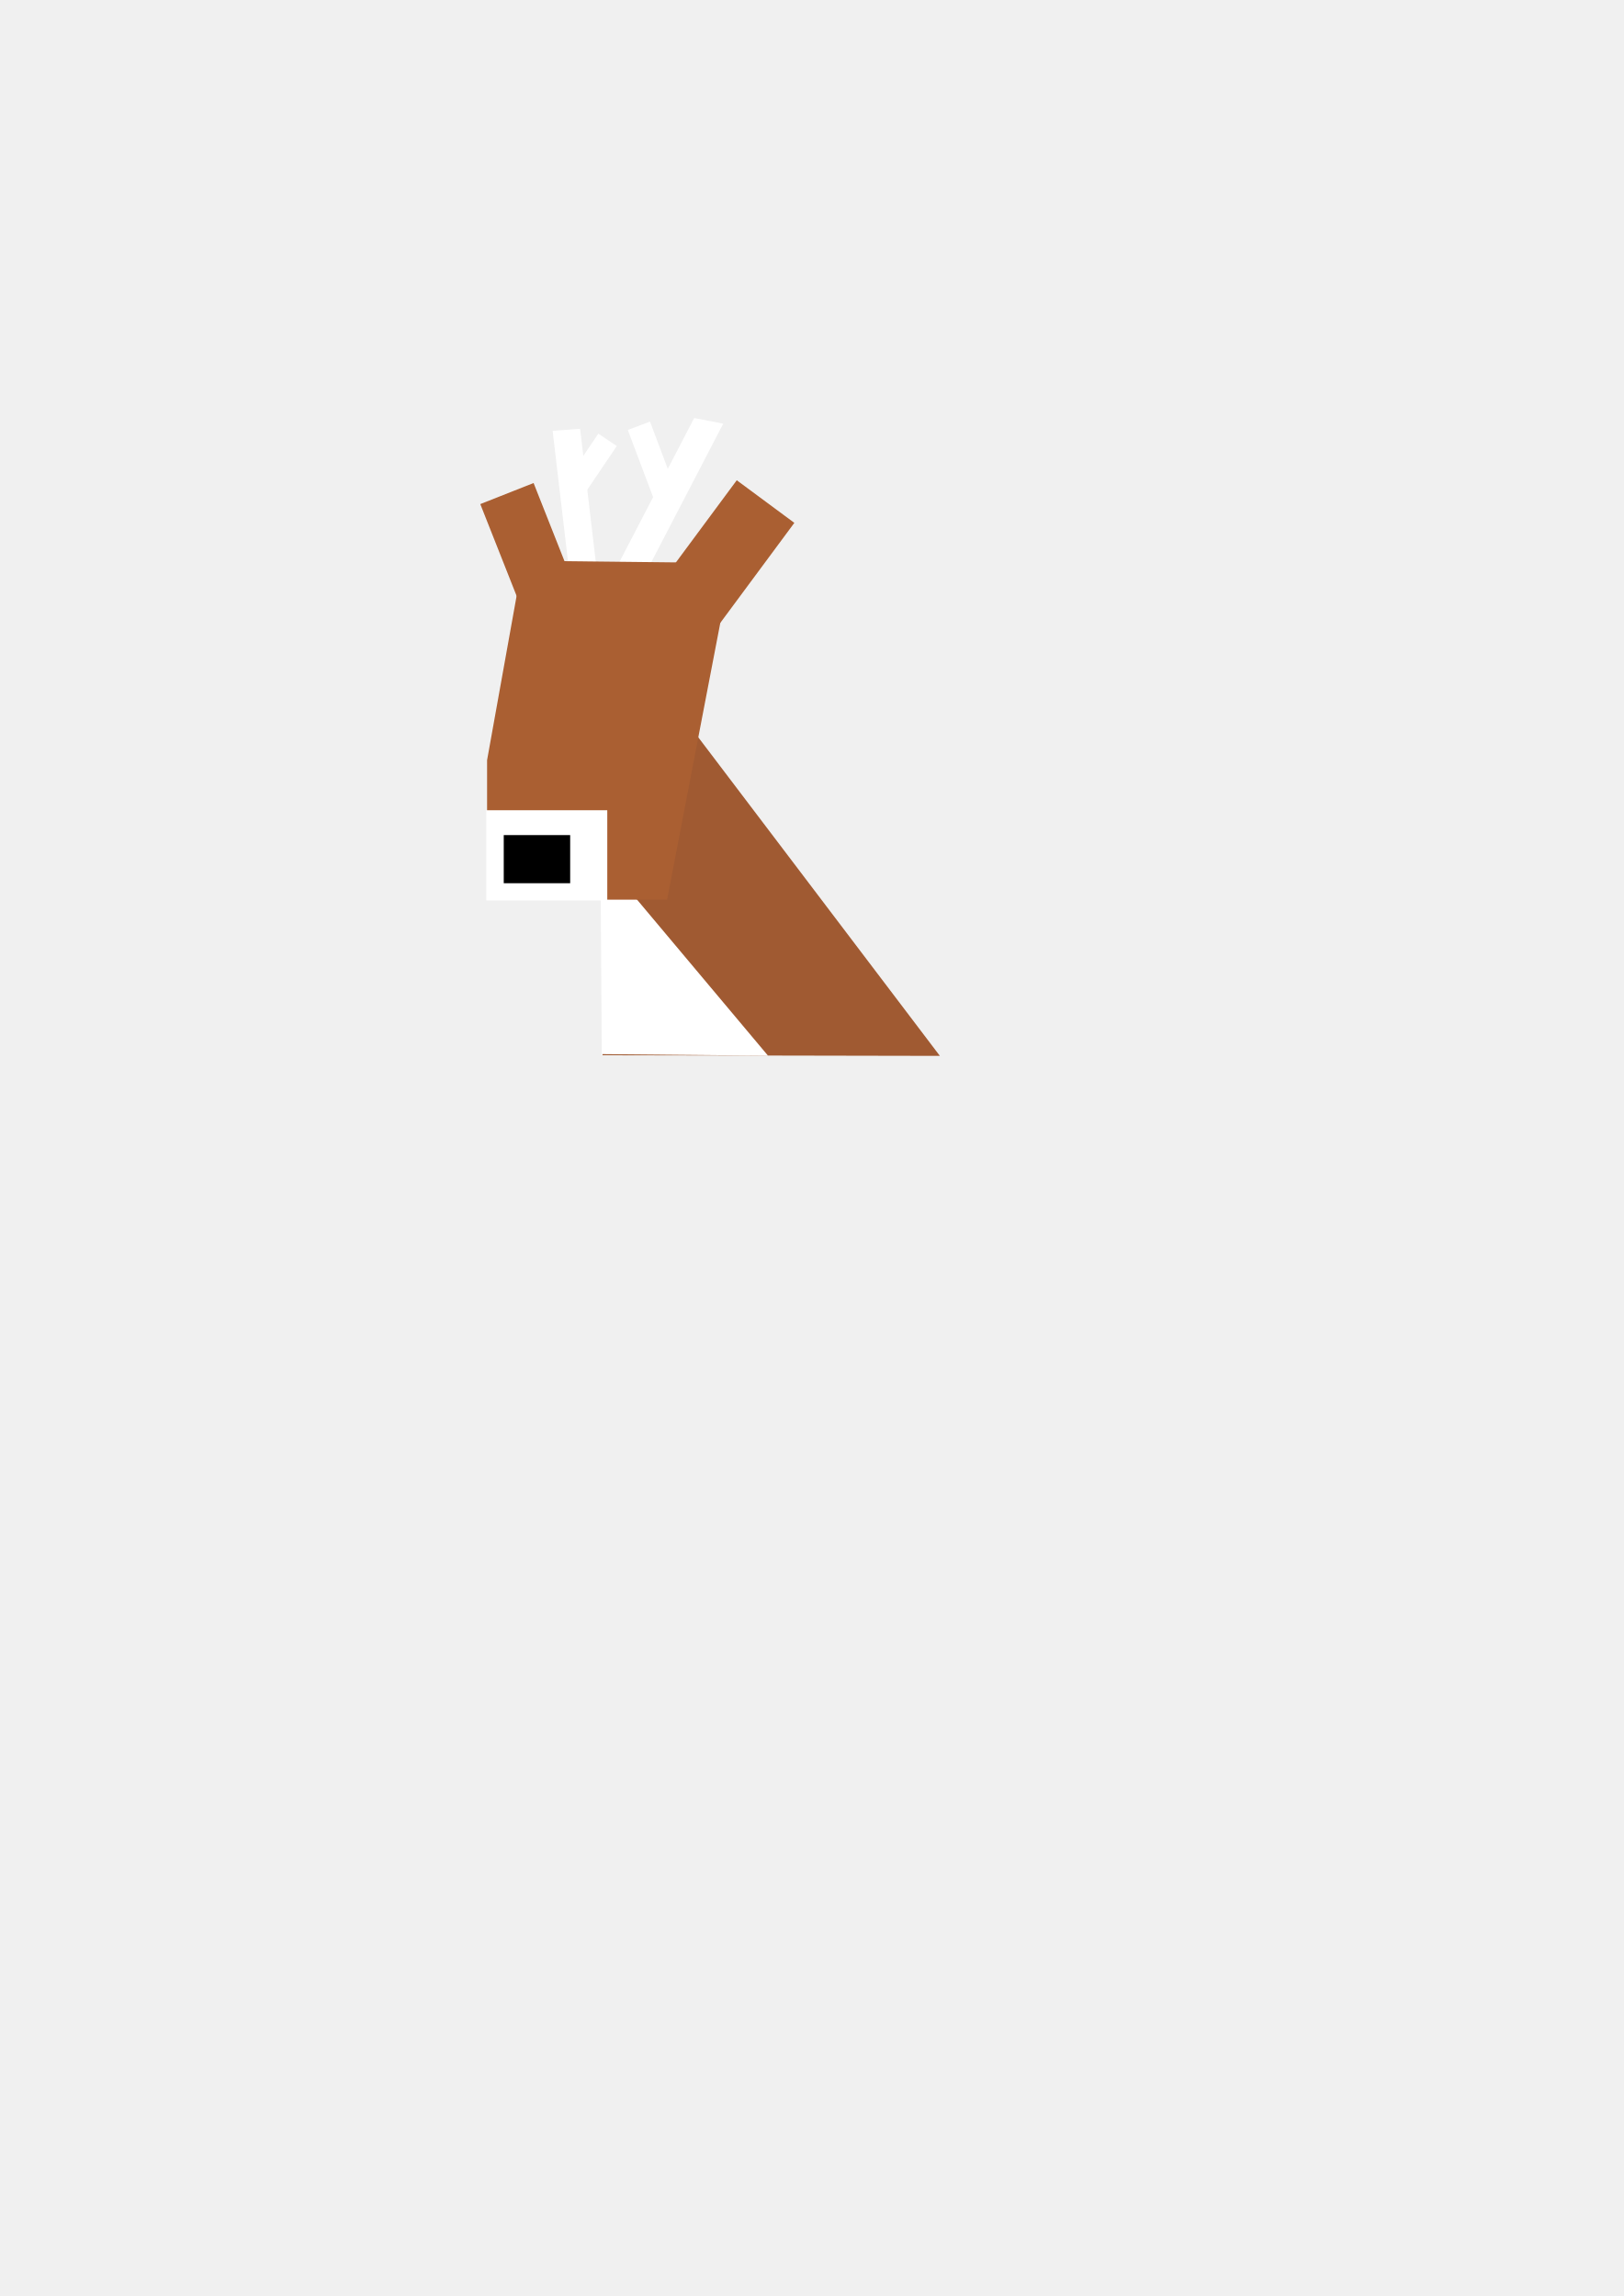
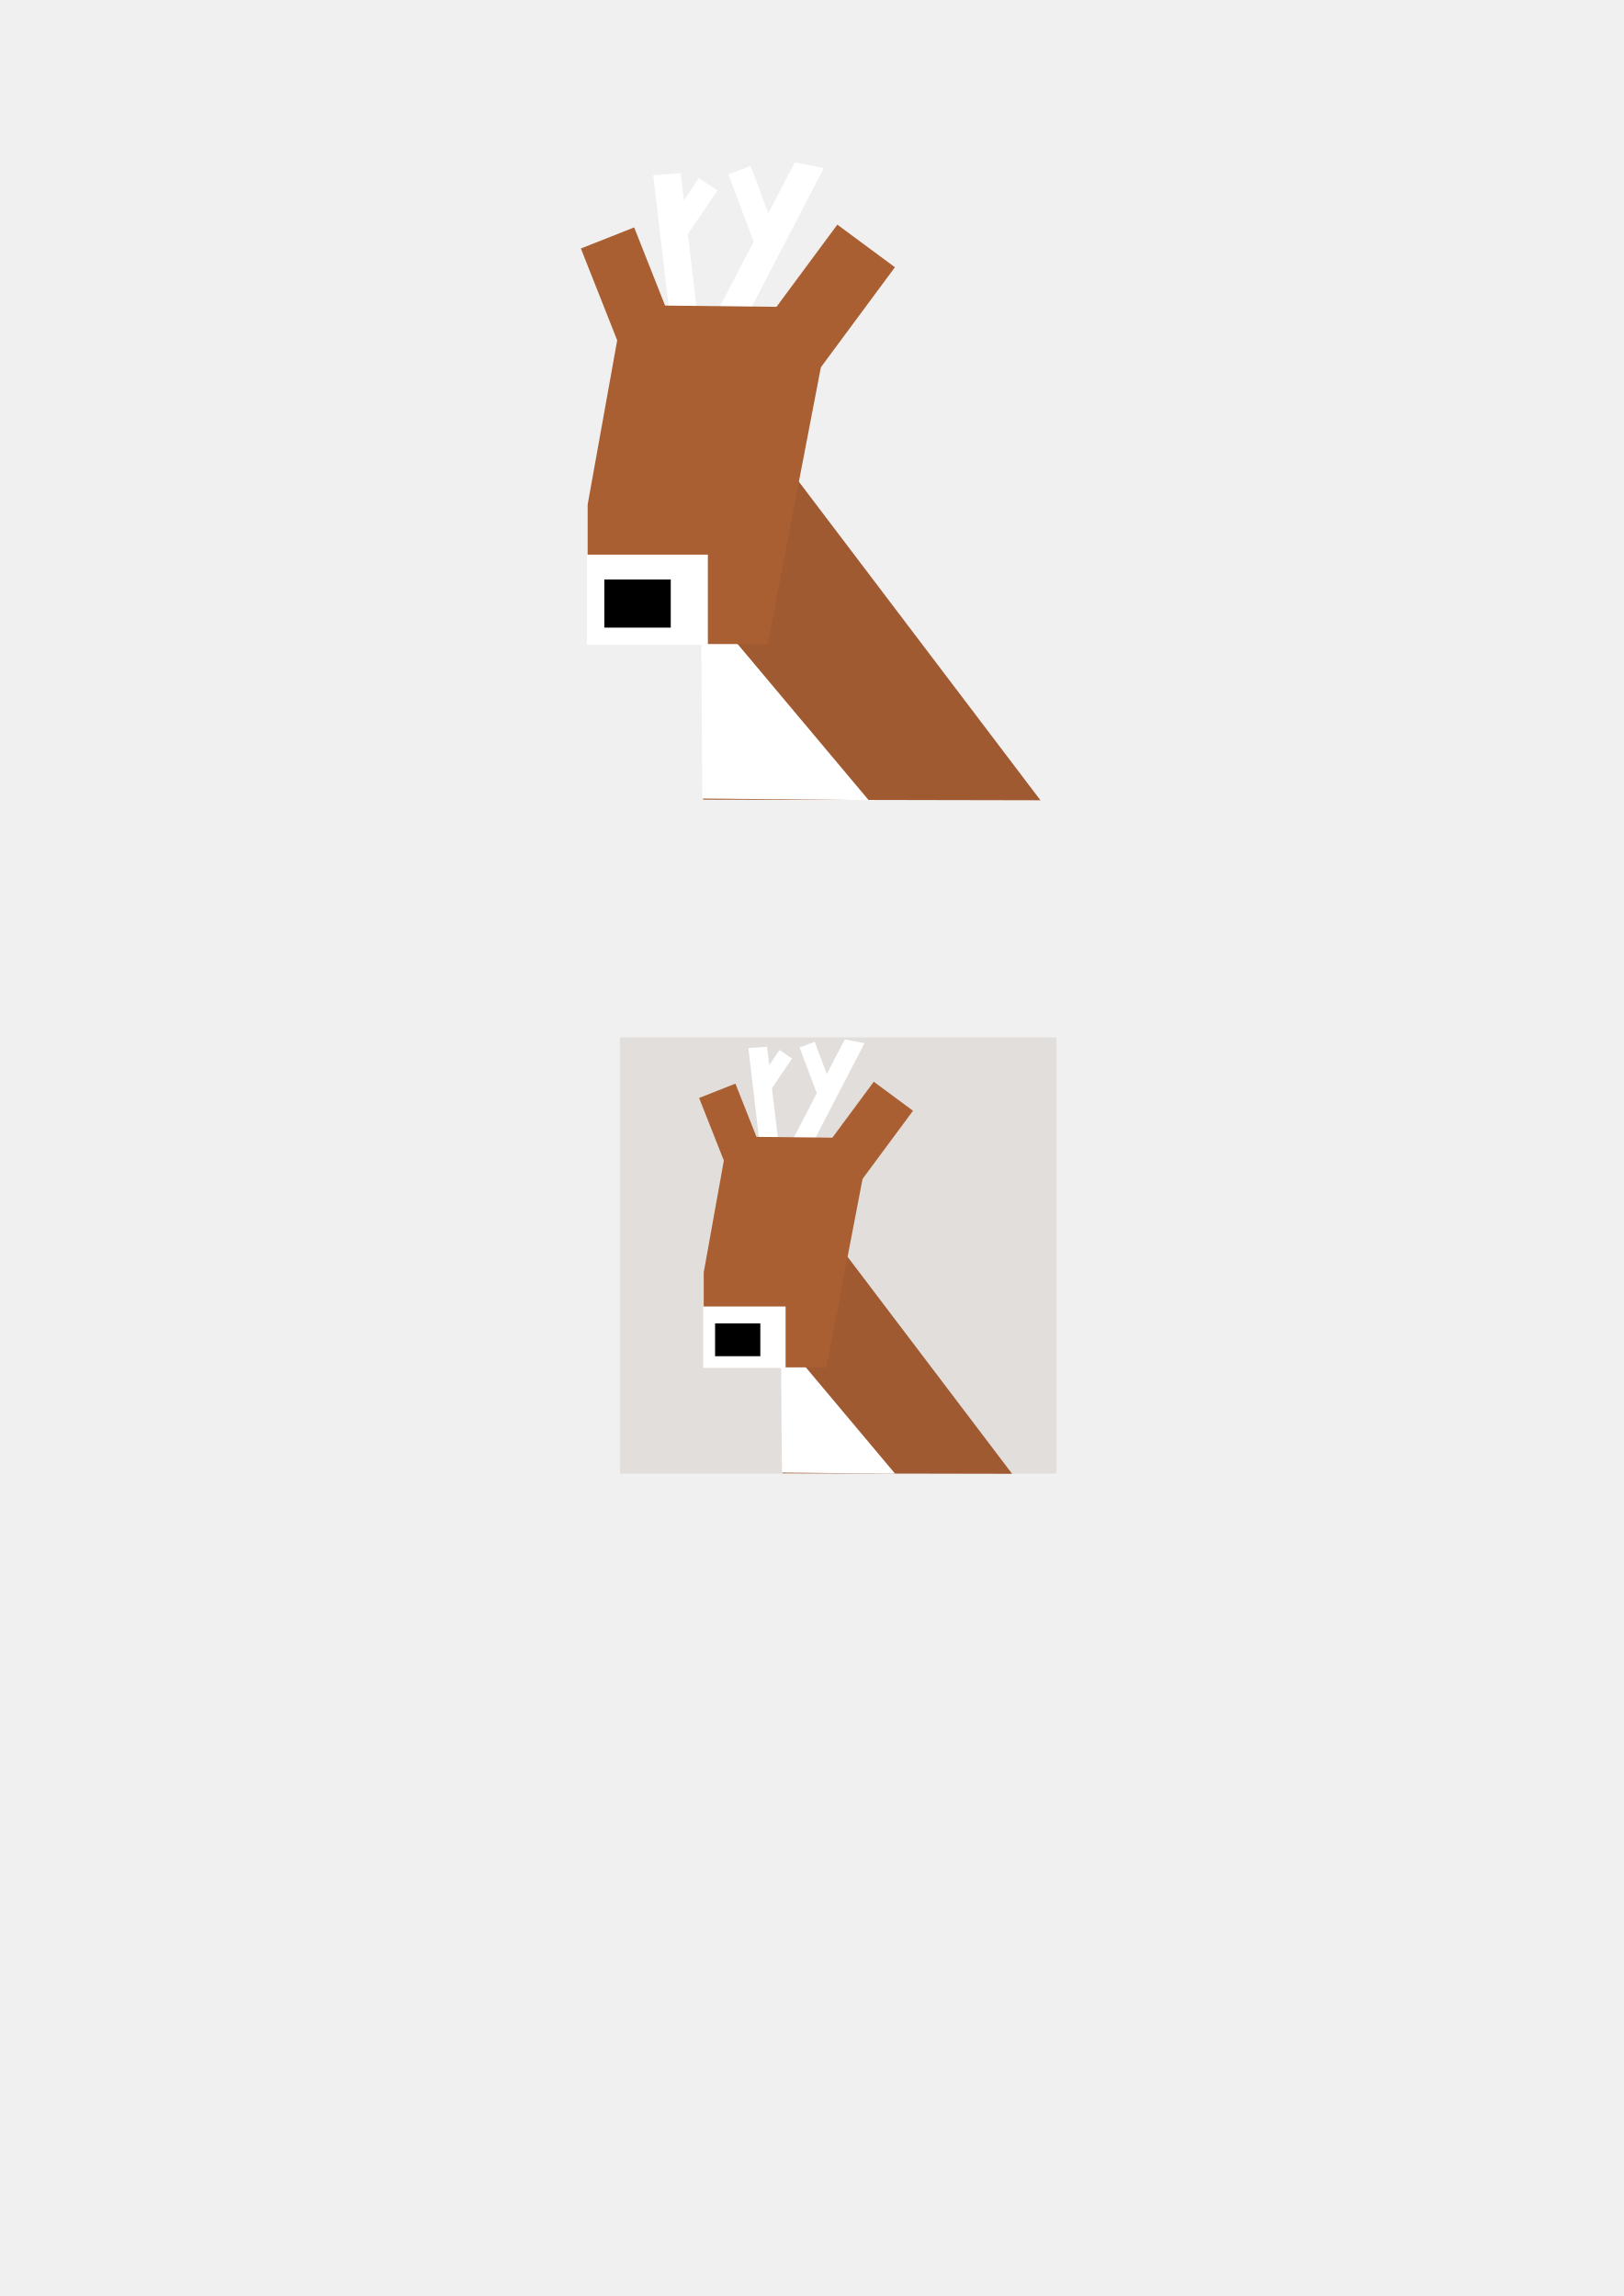
<svg xmlns="http://www.w3.org/2000/svg" width="210mm" height="297mm" viewBox="0 0 744.094 1052.362" id="svg2" version="1.1">
  <defs id="defs4" />
  <g id="layer1">
-     <path style="fill:#a05a32;fill-opacity:1;fill-rule:evenodd;stroke:none;stroke-width:1px;stroke-linecap:butt;stroke-linejoin:miter;stroke-opacity:1;opacity:1" d="M 277.857,282.362 430.714,483.958 276.133,483.663 Z" id="path4189" />
-     <path style="fill:#ffffff;fill-opacity:1;fill-rule:evenodd;stroke:none;stroke-width:1px;stroke-linecap:butt;stroke-linejoin:miter;stroke-opacity:1;opacity:1" d="m 275.157,392.362 76.823,91.531 -76.198,-0.736 z" id="path4189-5" />
-     <rect style="opacity:1;fill:#ffffff;fill-opacity:1;stroke:#009696;stroke-width:0;stroke-miterlimit:4;stroke-dasharray:none;stroke-opacity:1" id="rect4267" width="12.633" height="84.345" x="228.645" y="215.828" transform="matrix(0.9972714,-0.07382293,0.1169035,0.9931433,0,0)" />
-     <rect style="opacity:1;fill:#aa5f32;fill-opacity:1;stroke:none;stroke-width:10;stroke-miterlimit:4;stroke-dasharray:none;stroke-opacity:1" id="rect4138" width="32.83" height="59.599" x="402.337" y="-23.96" transform="matrix(0.8037501,0.594967,-0.594967,0.8037501,0,0)" />
-     <rect style="opacity:1;fill:#ffffff;fill-opacity:1;stroke:#009696;stroke-width:0;stroke-miterlimit:4;stroke-dasharray:none;stroke-opacity:1" id="rect4267-8" width="13.553" height="93.696" x="386.343" y="132.467" transform="matrix(0.9814642,0.1916455,-0.4609039,0.88745,0,0)" />
-     <path style="fill:#aa5f32;fill-rule:evenodd;stroke:none;stroke-width:1px;stroke-linecap:butt;stroke-linejoin:miter;stroke-opacity:1;fill-opacity:1;opacity:1" d="m 223.214,348.434 16.429,-91.429 95.714,1.071 -29.643,154.286 -82.5,0 z" id="path4236" />
-     <rect style="opacity:1;fill:#ffffff;fill-opacity:1;stroke:none;stroke-width:10;stroke-miterlimit:4;stroke-dasharray:none;stroke-opacity:1" id="rect4136-0" width="55.439" height="41.348" x="222.857" y="371.371" ry="0" />
-     <rect style="opacity:1;fill:#aa5f32;fill-opacity:1;stroke:none;stroke-width:10;stroke-miterlimit:4;stroke-dasharray:none;stroke-opacity:1" id="rect4138-4" width="26.264" height="55.053" x="119.732" y="295.791" transform="matrix(0.9299496,-0.3676869,0.3676869,0.9299496,0,0)" />
-     <rect style="opacity:1;fill:#000000;fill-opacity:1;stroke:none;stroke-width:10;stroke-miterlimit:4;stroke-dasharray:none;stroke-opacity:1" id="rect4136-0-0" width="30.439" height="22.062" x="230.852" y="382.76" ry="0" />
-     <rect style="opacity:1;fill:#ffffff;fill-opacity:1;stroke:#009696;stroke-width:0;stroke-miterlimit:4;stroke-dasharray:none;stroke-opacity:1" id="rect4299" width="10.864" height="33.951" x="199.861" y="285.778" transform="matrix(0.9359194,-0.3522142,0.3522142,0.9359194,0,0)" />
-     <rect style="opacity:1;fill:#ffffff;fill-opacity:1;stroke:#009696;stroke-width:0;stroke-miterlimit:4;stroke-dasharray:none;stroke-opacity:1" id="rect4307" width="10.185" height="24.445" x="338.479" y="11.164" transform="matrix(0.8285872,0.55986,-0.55986,0.8285872,0,0)" />
+     <path style="opacity:1;fill:#a05a32;fill-opacity:1;fill-rule:evenodd;stroke:none;stroke-width:1px;stroke-linecap:butt;stroke-linejoin:miter;stroke-opacity:1" d="M 323.951,165.207 476.808,366.802 322.227,366.507 Z" id="path4189" />
+     <path style="opacity:1;fill:#ffffff;fill-opacity:1;fill-rule:evenodd;stroke:none;stroke-width:1px;stroke-linecap:butt;stroke-linejoin:miter;stroke-opacity:1" d="m 321.251,275.207 76.823,91.531 -76.198,-0.736 z" id="path4189-5" />
+     <rect style="opacity:1;fill:#ffffff;fill-opacity:1;stroke:#009696;stroke-width:0;stroke-miterlimit:4;stroke-dasharray:none;stroke-opacity:1" id="rect4267" width="12.633" height="84.345" x="288.175" y="102.289" transform="matrix(0.9972714,-0.07382293,0.1169035,0.9931433,0,0)" />
+     <rect style="opacity:1;fill:#aa5f32;fill-opacity:1;stroke:none;stroke-width:10;stroke-miterlimit:4;stroke-dasharray:none;stroke-opacity:1" id="rect4138" width="32.83" height="59.599" x="369.681" y="-145.549" transform="matrix(0.8037501,0.594967,-0.594967,0.8037501,0,0)" />
+     <rect style="opacity:1;fill:#ffffff;fill-opacity:1;stroke:#009696;stroke-width:0;stroke-miterlimit:4;stroke-dasharray:none;stroke-opacity:1" id="rect4267-8" width="13.553" height="93.696" x="372.697" y="3.4" transform="matrix(0.9814642,0.1916455,-0.4609039,0.88745,0,0)" />
+     <path style="opacity:1;fill:#aa5f32;fill-opacity:1;fill-rule:evenodd;stroke:none;stroke-width:1px;stroke-linecap:butt;stroke-linejoin:miter;stroke-opacity:1" d="m 269.308,231.278 16.429,-91.429 95.714,1.071 -29.643,154.286 -82.5,0 z" id="path4236" />
+     <rect style="opacity:1;fill:#ffffff;fill-opacity:1;stroke:none;stroke-width:10;stroke-miterlimit:4;stroke-dasharray:none;stroke-opacity:1" id="rect4136-0" width="55.439" height="41.348" x="268.951" y="254.216" ry="0" />
+     <rect style="opacity:1;fill:#aa5f32;fill-opacity:1;stroke:none;stroke-width:10;stroke-miterlimit:4;stroke-dasharray:none;stroke-opacity:1" id="rect4138-4" width="26.264" height="55.053" x="205.674" y="203.79" transform="matrix(0.9299496,-0.3676869,0.3676869,0.9299496,0,0)" />
+     <rect style="opacity:1;fill:#000000;fill-opacity:1;stroke:none;stroke-width:10;stroke-miterlimit:4;stroke-dasharray:none;stroke-opacity:1" id="rect4136-0-0" width="30.439" height="22.062" x="276.946" y="265.604" ry="0" />
+     <rect style="opacity:1;fill:#ffffff;fill-opacity:1;stroke:#009696;stroke-width:0;stroke-miterlimit:4;stroke-dasharray:none;stroke-opacity:1" id="rect4299" width="10.864" height="33.951" x="284.265" y="192.365" transform="matrix(0.9359194,-0.3522142,0.3522142,0.9359194,0,0)" />
+     <rect style="opacity:1;fill:#ffffff;fill-opacity:1;stroke:#009696;stroke-width:0;stroke-miterlimit:4;stroke-dasharray:none;stroke-opacity:1" id="rect4307" width="10.185" height="24.445" x="311.082" y="-111.716" transform="matrix(0.8285872,0.55986,-0.55986,0.8285872,0,0)" />
+     <rect style="opacity:0.212;fill:#ac9d93;fill-opacity:1;stroke:#009696;stroke-width:0;stroke-miterlimit:4;stroke-dasharray:none;stroke-opacity:1" id="rect4312" width="200" height="199.872" x="284.126" y="475.507" />
+     <path style="opacity:1;fill:#a05a32;fill-opacity:1;fill-rule:evenodd;stroke:none;stroke-width:1px;stroke-linecap:butt;stroke-linejoin:miter;stroke-opacity:1" d="m 359.715,538.203 104.101,137.304 -105.276,-0.201 z" id="path4189-1" />
+     <path style="opacity:1;fill:#ffffff;fill-opacity:1;fill-rule:evenodd;stroke:none;stroke-width:1px;stroke-linecap:butt;stroke-linejoin:miter;stroke-opacity:1" d="m 357.876,613.122 52.319,62.34 -51.893,-0.501 z" id="path4189-5-5" />
+     <rect style="opacity:1;fill:#ffffff;fill-opacity:1;stroke:#009696;stroke-width:0;stroke-miterlimit:4;stroke-dasharray:none;stroke-opacity:1" id="rect4267-4" width="8.603" height="57.446" x="284.719" y="504.864" transform="matrix(0.997271,-0.0738282,0.1168952,0.9931442,0,0)" />
+     <rect style="opacity:1;fill:#aa5f32;fill-opacity:1;stroke:none;stroke-width:10;stroke-miterlimit:4;stroke-dasharray:none;stroke-opacity:1" id="rect4138-2" width="22.359" height="40.591" x="616.827" y="160.246" transform="matrix(0.8037296,0.5949948,-0.5949392,0.8037707,0,0)" />
+     <rect style="opacity:1;fill:#ffffff;fill-opacity:1;stroke:#009696;stroke-width:0;stroke-miterlimit:4;stroke-dasharray:none;stroke-opacity:1" id="rect4267-8-8" width="9.23" height="63.814" x="586.994" y="410.025" transform="matrix(0.9814616,0.1916588,-0.4608776,0.8874637,0,0)" />
+     <path style="opacity:1;fill:#aa5f32;fill-opacity:1;fill-rule:evenodd;stroke:none;stroke-width:1px;stroke-linecap:butt;stroke-linejoin:miter;stroke-opacity:1" d="m 322.501,583.203 11.188,-62.271 65.185,0.73 -20.188,105.082 -56.186,0 z" id="path4236-7" />
+     <rect style="opacity:1;fill:#ffffff;fill-opacity:1;stroke:none;stroke-width:10;stroke-miterlimit:4;stroke-dasharray:none;stroke-opacity:1" id="rect4136-0-4" width="37.756" height="28.162" x="322.258" y="598.825" ry="0" />
+     <rect style="opacity:1;fill:#aa5f32;fill-opacity:1;stroke:none;stroke-width:10;stroke-miterlimit:4;stroke-dasharray:none;stroke-opacity:1" id="rect4138-4-3" width="17.887" height="37.496" x="112.915" y="585.802" transform="matrix(0.9299405,-0.3677099,0.3676639,0.9299587,0,0)" />
+     <rect style="opacity:1;fill:#000000;fill-opacity:1;stroke:none;stroke-width:10;stroke-miterlimit:4;stroke-dasharray:none;stroke-opacity:1" id="rect4136-0-0-0" width="20.73" height="15.026" x="327.703" y="606.582" ry="0" />
+     <rect style="opacity:1;fill:#ffffff;fill-opacity:1;stroke:#009696;stroke-width:0;stroke-miterlimit:4;stroke-dasharray:none;stroke-opacity:1" id="rect4299-0" width="7.399" height="23.124" x="173.856" y="578.41" transform="matrix(0.935911,-0.3522365,0.3521919,0.9359278,0,0)" />
+     <rect style="opacity:1;fill:#ffffff;fill-opacity:1;stroke:#009696;stroke-width:0;stroke-miterlimit:4;stroke-dasharray:none;stroke-opacity:1" id="rect4307-0" width="6.937" height="16.649" x="565.427" y="198.745" transform="matrix(0.8285684,0.5598878,-0.5598322,0.828606,0,0)" />
  </g>
</svg>
